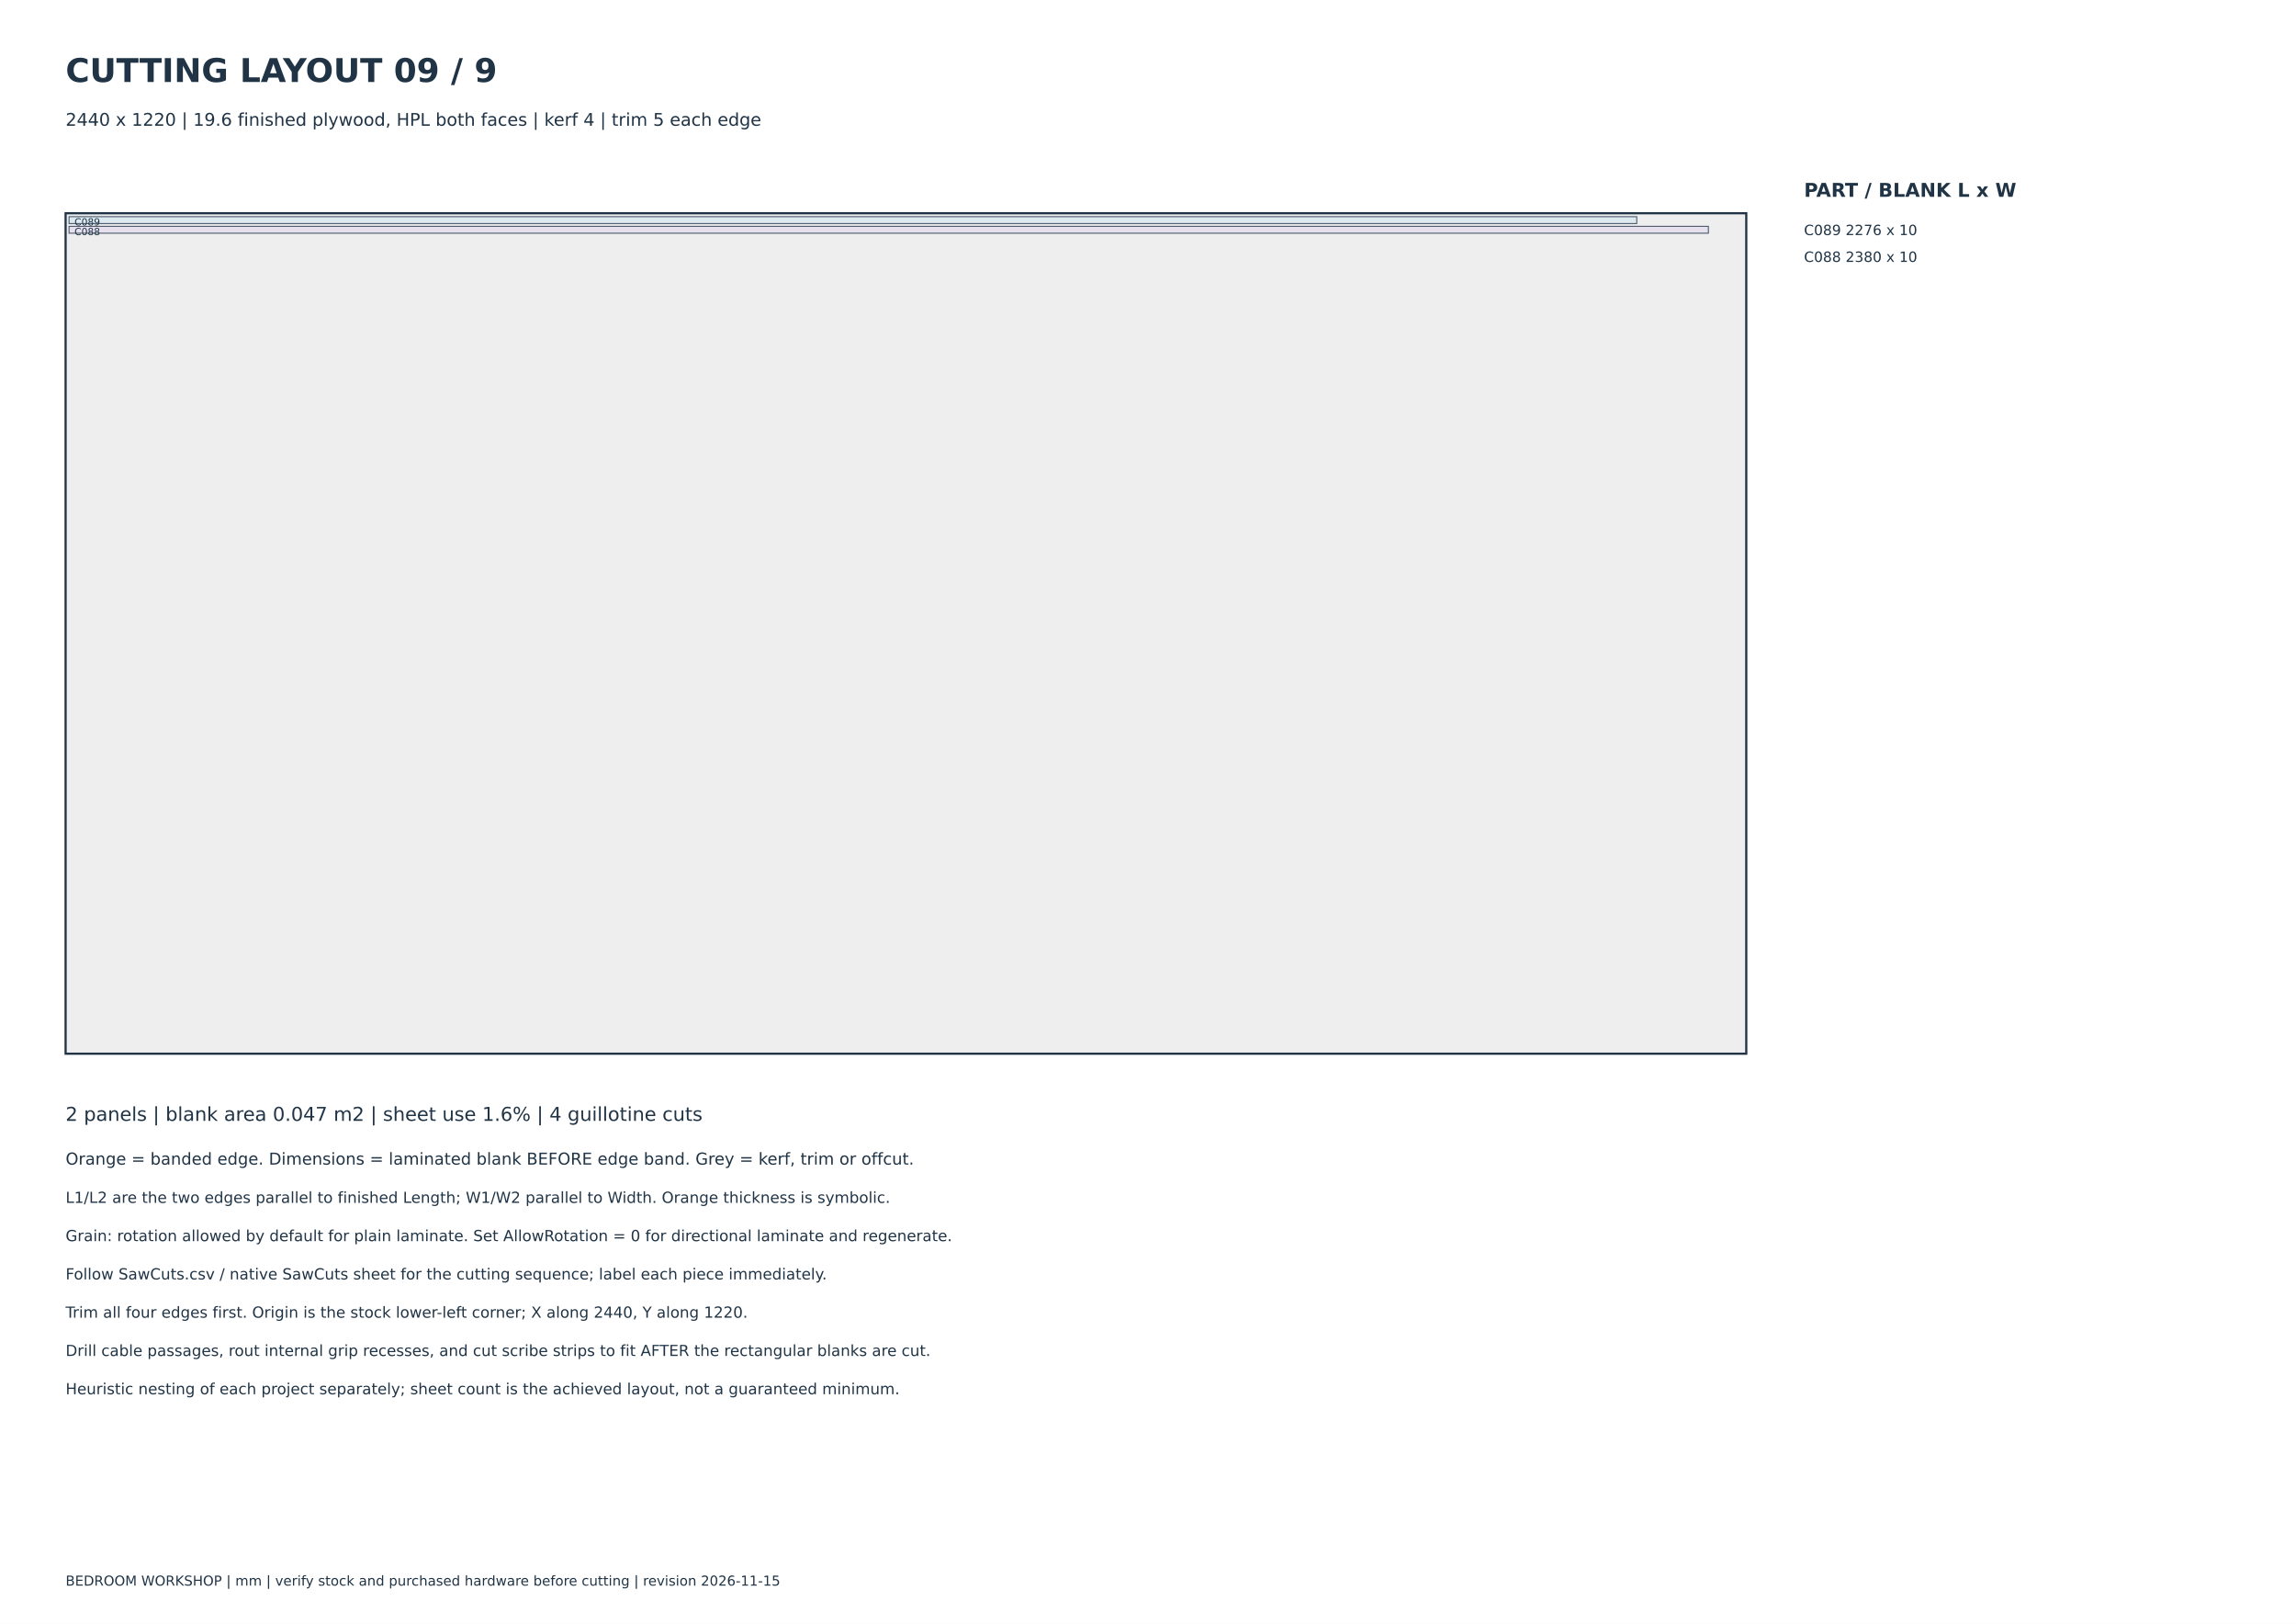
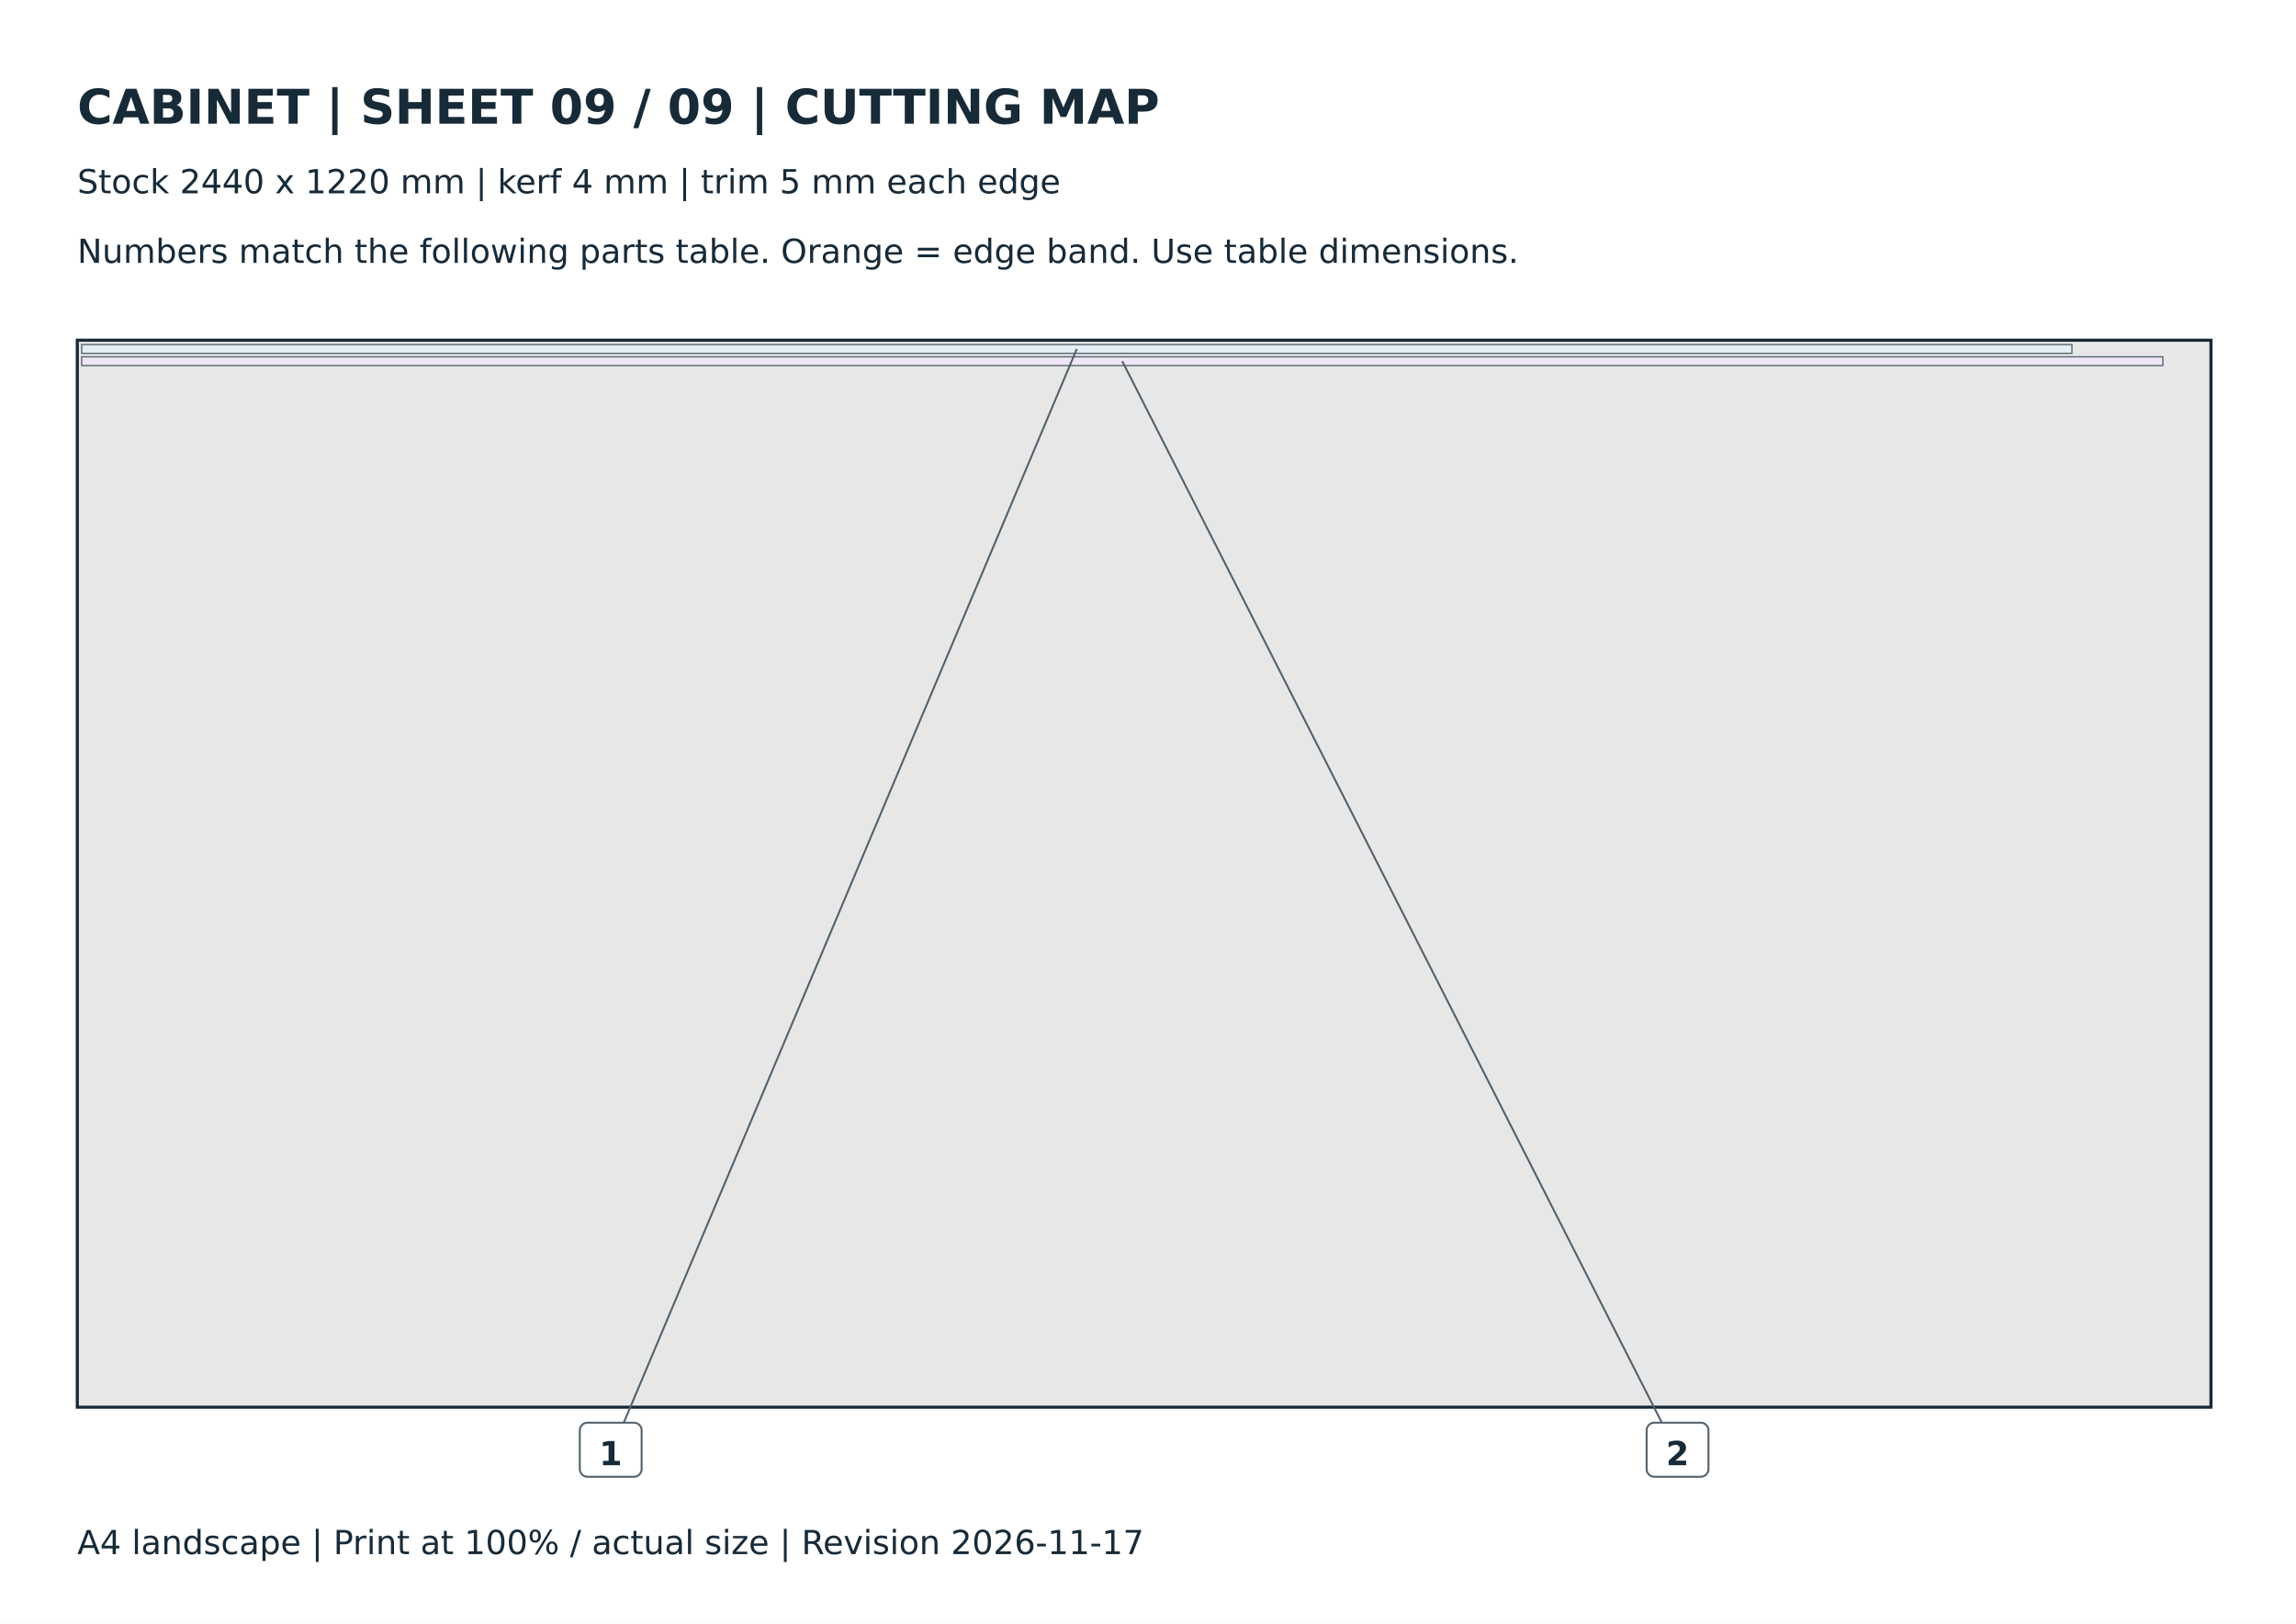
- <svg xmlns="http://www.w3.org/2000/svg" width="420mm" height="297mm" viewBox="0 0 420 297">
-   <rect width="420" height="297" fill="white" />
-   <style>text {font-family:DejaVu Sans,sans-serif;fill:#203446} .small{font-size:2.5px} .body{font-size:3.1px}</style>
-   <text x="12" y="15" font-size="6" font-weight="bold">CUTTING LAYOUT 09 / 9</text>
-   <text x="12" y="23" font-size="3.2">2440 x 1220 | 19.6 finished plywood, HPL both faces | kerf 4 | trim 5 each edge</text>
-   <text x="12" y="290" class="small">BEDROOM WORKSHOP | mm | verify stock and purchased hardware before cutting | revision 2026-11-15</text>
-   <rect x="12" y="39" width="307.44" height="153.72" fill="#eeeeee" stroke="#203446" stroke-width=".4" />
-   <rect x="12.63" y="39.63" width="286.776" height="1.26" fill="#dce9ef" stroke="#465667" stroke-width=".18" />
-   <text x="13.63" y="41.23" font-size="1.8">C089</text>
-   <rect x="12.63" y="41.394" width="299.88" height="1.26" fill="#e6dfed" stroke="#465667" stroke-width=".18" />
-   <text x="13.63" y="42.994" font-size="1.8">C088</text>
-   <text x="12" y="205" font-size="3.5">2 panels | blank area 0.047 m2 | sheet use 1.6% | 4 guillotine cuts</text>
-   <text x="12" y="213" font-size="3">Orange = banded edge. Dimensions = laminated blank BEFORE edge band. Grey = kerf, trim or offcut.</text>
-   <text x="12" y="220" font-size="2.8">L1/L2 are the two edges parallel to finished Length; W1/W2 parallel to Width. Orange thickness is symbolic.</text>
-   <text x="12" y="227" font-size="2.8">Grain: rotation allowed by default for plain laminate. Set AllowRotation = 0 for directional laminate and regenerate.</text>
-   <text x="12" y="234" font-size="2.8">Follow SawCuts.csv / native SawCuts sheet for the cutting sequence; label each piece immediately.</text>
-   <text x="12" y="241" font-size="2.8">Trim all four edges first. Origin is the stock lower-left corner; X along 2440, Y along 1220.</text>
-   <text x="12" y="248" font-size="2.8">Drill cable passages, rout internal grip recesses, and cut scribe strips to fit AFTER the rectangular blanks are cut.</text>
-   <text x="12" y="255" font-size="2.8">Heuristic nesting of each project separately; sheet count is the achieved layout, not a guaranteed minimum.</text>
-   <text x="330" y="36" font-size="3.5" font-weight="bold">PART / BLANK L x W</text>
-   <text x="330" y="43.0" font-size="2.6">C089  2276 x 10</text>
-   <text x="330" y="47.9" font-size="2.6">C088  2380 x 10</text>
+ <svg xmlns="http://www.w3.org/2000/svg" width="297mm" height="210mm" viewBox="0 0 297 210">
+   <rect width="297" height="210" fill="white" />
+   <style>text {font-family:DejaVu Sans,sans-serif;fill:#172a38}</style>
+   <text x="10" y="16" font-size="6.2" font-weight="bold">CABINET | SHEET 09 / 09 | CUTTING MAP</text>
+   <text x="10" y="25" font-size="4.3">Stock 2440 x 1220 mm | kerf 4 mm | trim 5 mm each edge</text>
+   <text x="10" y="201" font-size="4.3">A4 landscape | Print at 100% / actual size | Revision 2026-11-17</text>
+   <text x="10" y="34" font-size="4.3">Numbers match the following parts table. Orange = edge band. Use table dimensions.</text>
+   <rect x="10" y="44" width="276.0" height="138.0" fill="#e7e7e7" stroke="#172a38" stroke-width=".4" />
+   <rect x="10.566" y="44.566" width="257.449" height="1.131" fill="#e4eff5" stroke="#52606b" stroke-width=".16" />
+   <rect x="10.566" y="46.149" width="269.213" height="1.131" fill="#eee6f5" stroke="#52606b" stroke-width=".16" />
+   <path d="M139.29 45.131 L79.0 188" fill="none" stroke="#52606b" stroke-width=".25" />
+   <rect x="75.0" y="184" width="8" height="7" rx="1" fill="white" stroke="#52606b" stroke-width=".25" />
+   <text x="79" y="189.5" font-size="4.3" text-anchor="middle" font-weight="bold">1</text>
+   <path d="M145.172 46.715 L217.0 188" fill="none" stroke="#52606b" stroke-width=".25" />
+   <rect x="213.0" y="184" width="8" height="7" rx="1" fill="white" stroke="#52606b" stroke-width=".25" />
+   <text x="217" y="189.5" font-size="4.3" text-anchor="middle" font-weight="bold">2</text>
</svg>
